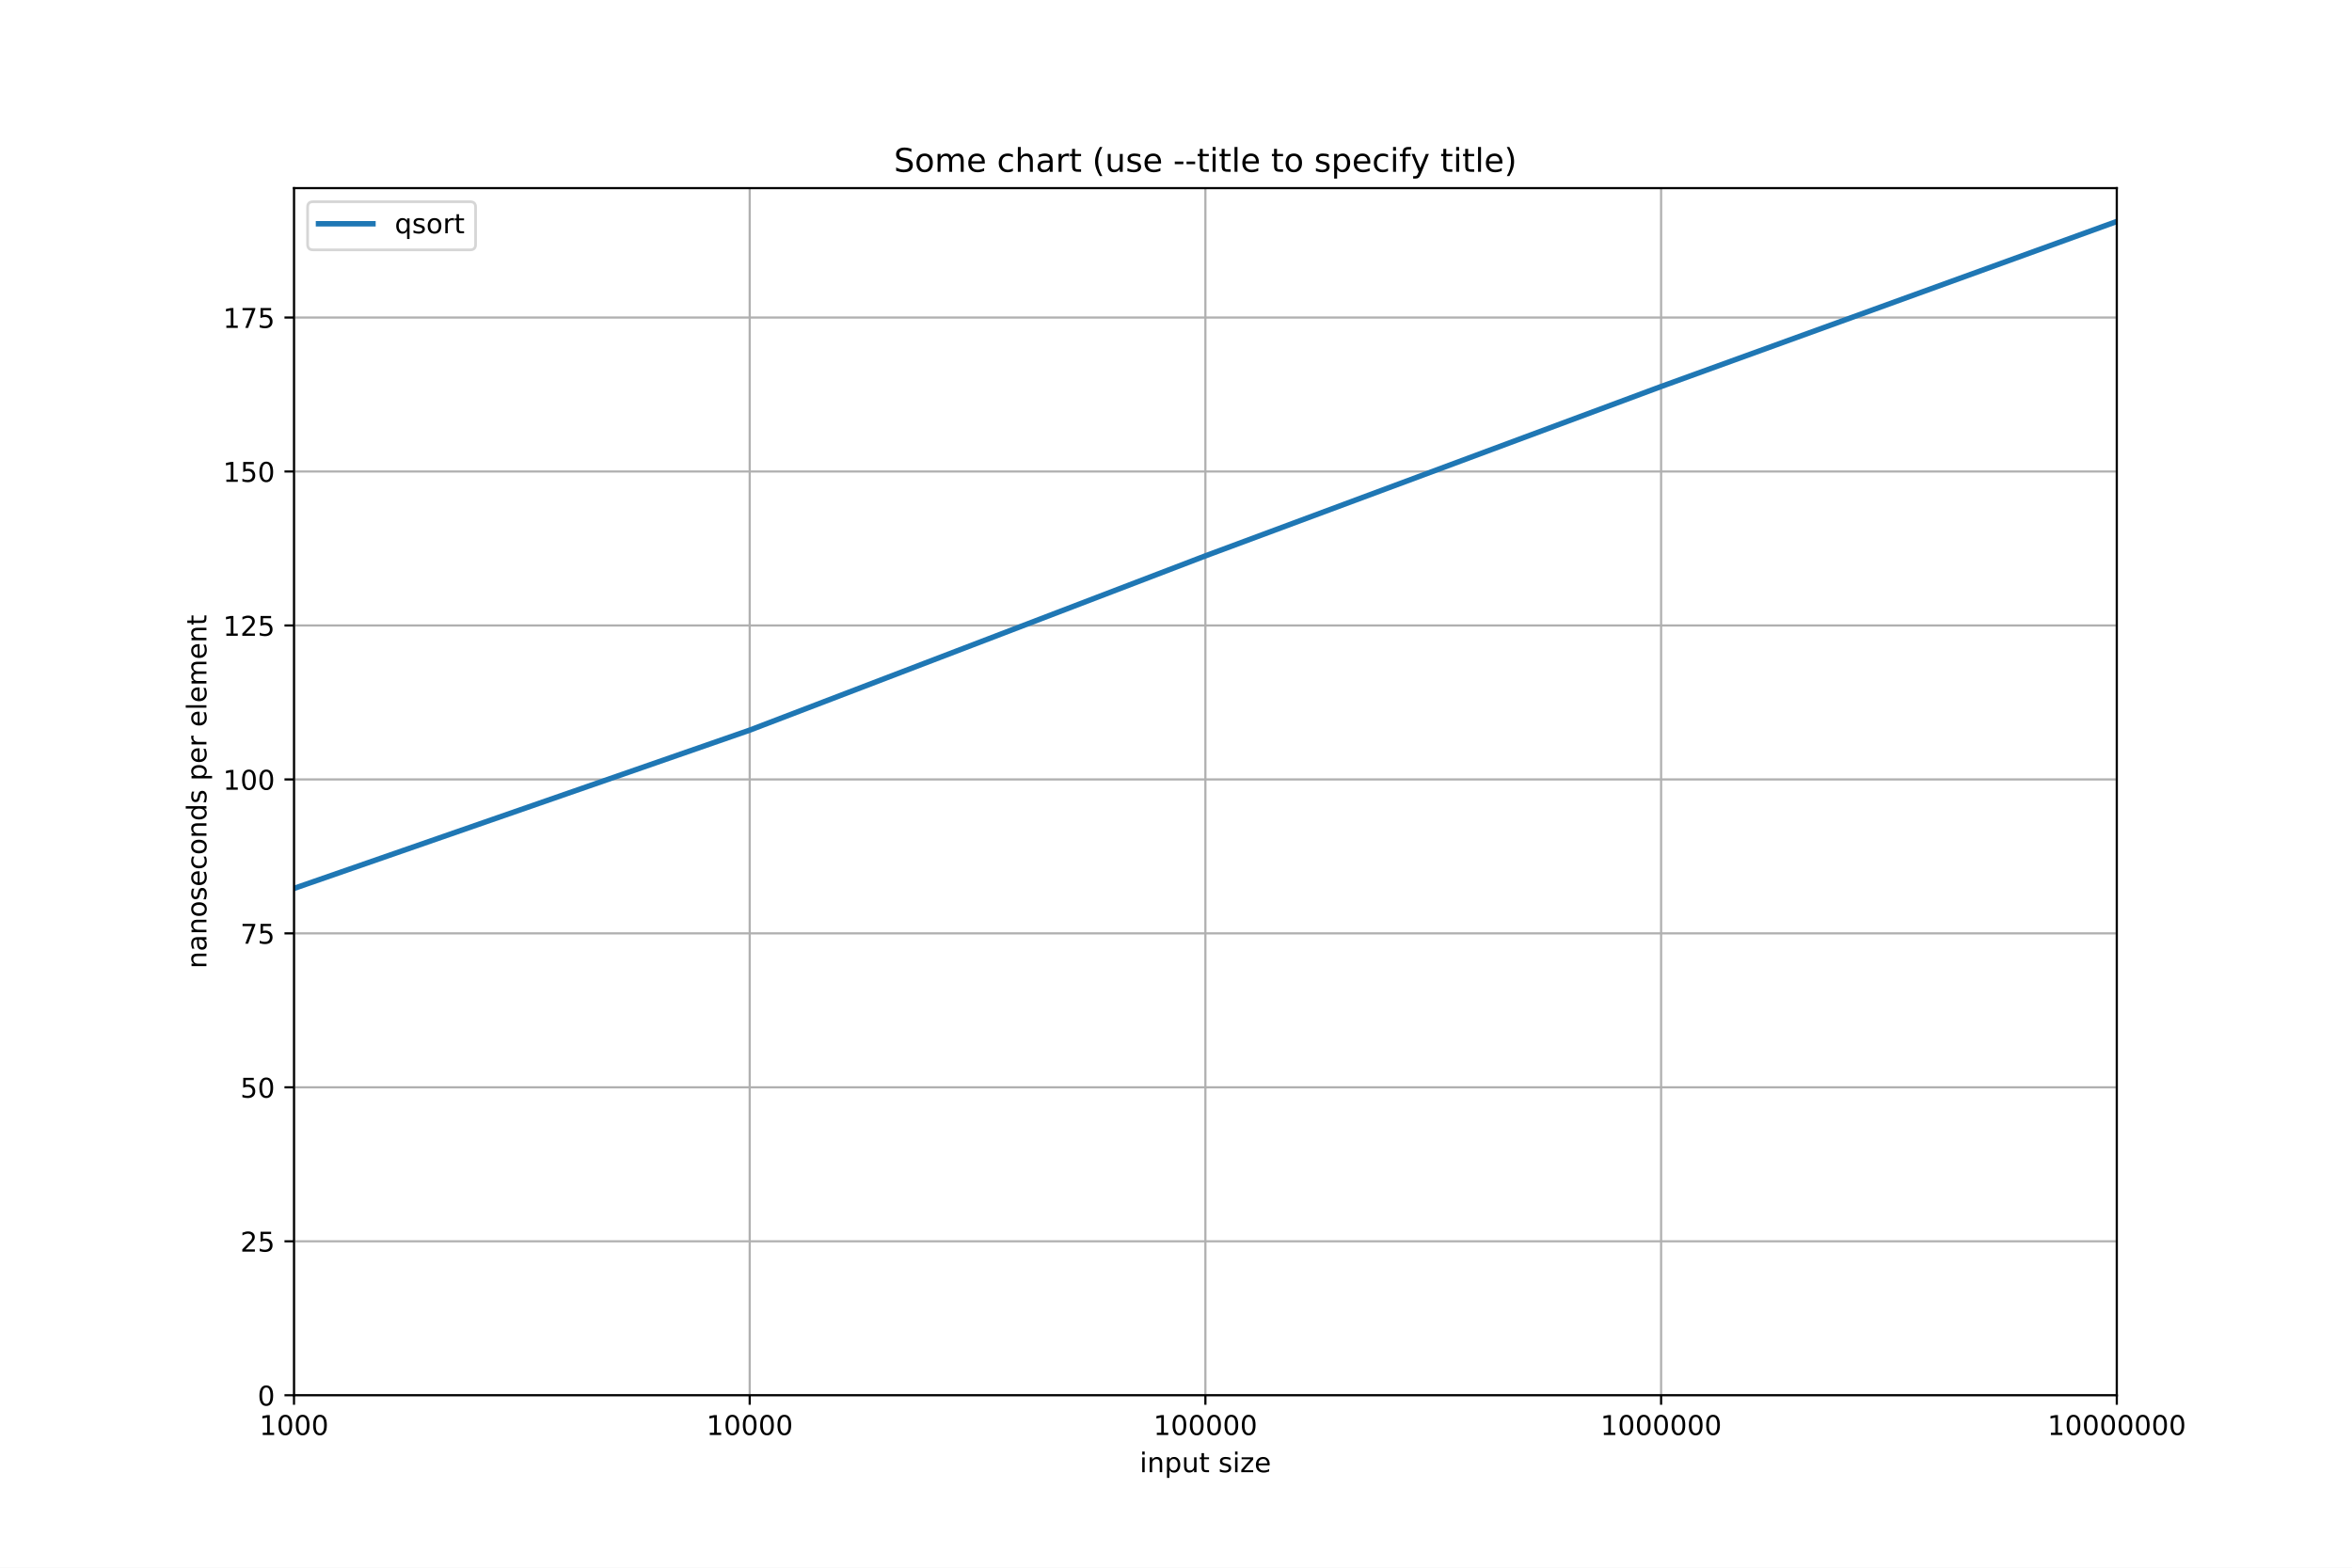
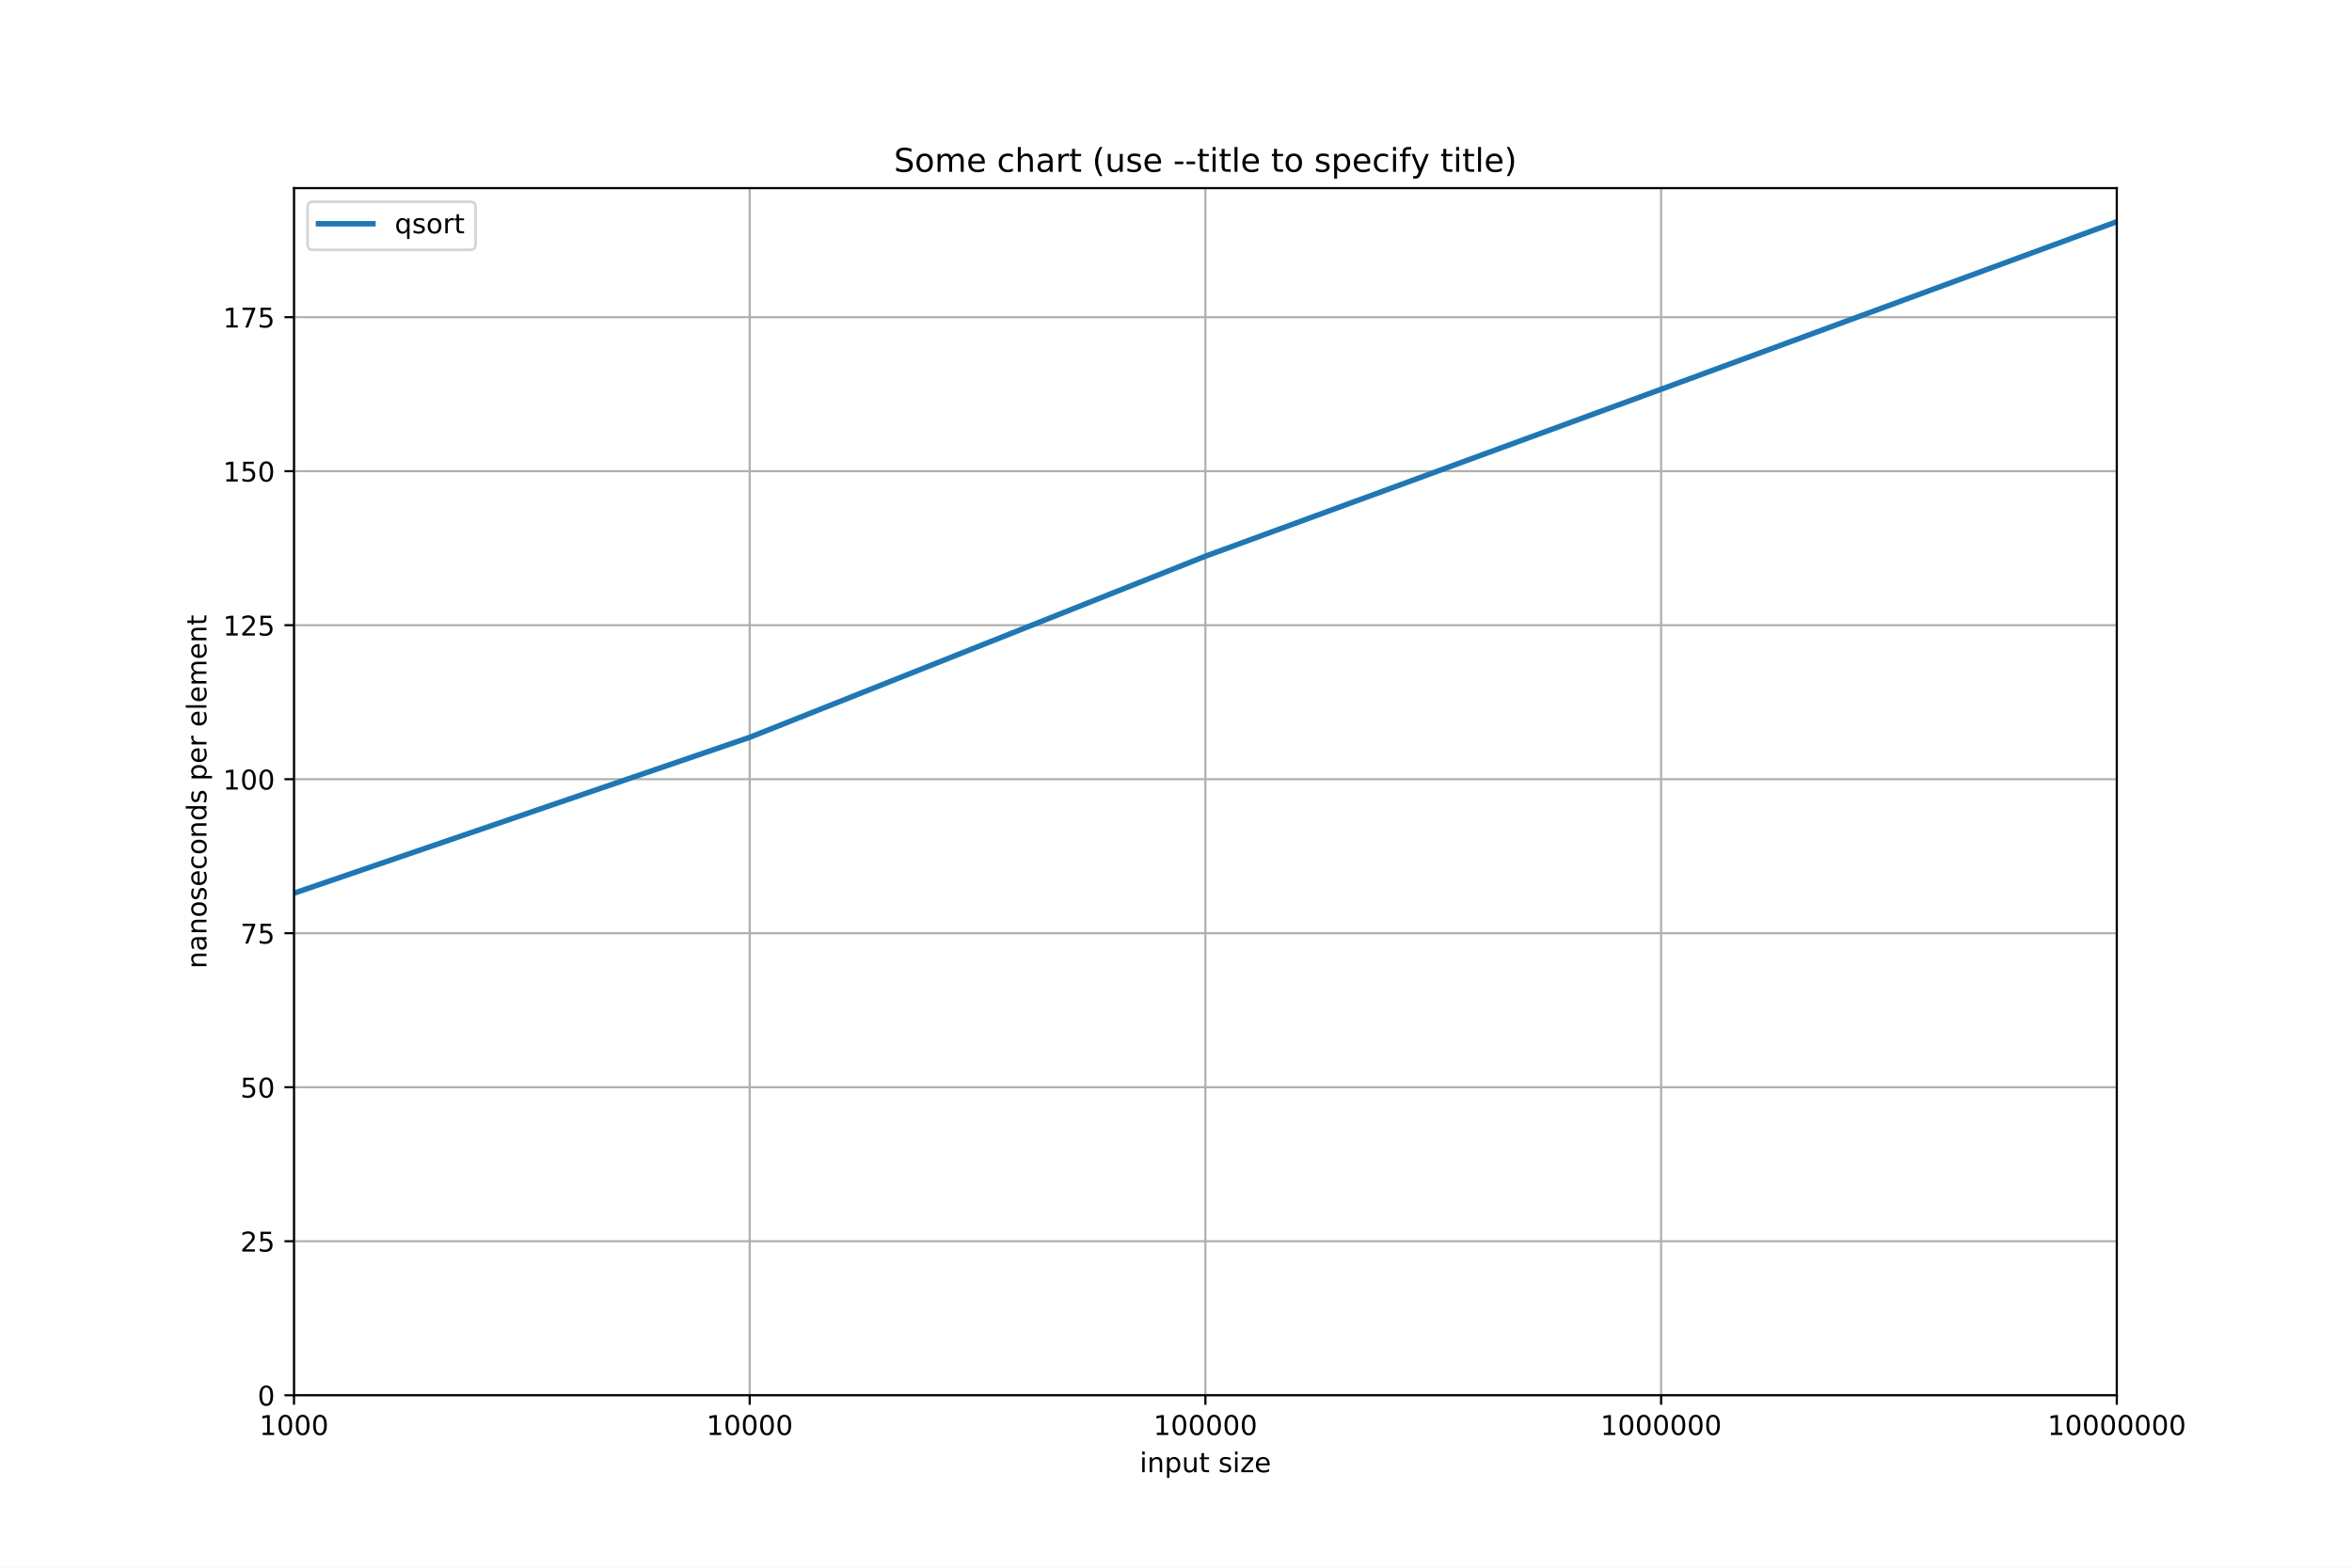
<svg xmlns="http://www.w3.org/2000/svg" xmlns:xlink="http://www.w3.org/1999/xlink" height="576pt" version="1.1" viewBox="0 0 864 576" width="864pt">
  <defs>
    <style type="text/css">
*{stroke-linecap:butt;stroke-linejoin:round;}
  </style>
  </defs>
  <g id="figure_1">
    <g id="patch_1">
      <path d="M 0 576  L 864 576  L 864 0  L 0 0  z " style="fill:#ffffff;" />
    </g>
    <g id="axes_1">
      <g id="patch_2">
        <path d="M 108 512.64  L 777.6 512.64  L 777.6 69.12  L 108 69.12  z " style="fill:#ffffff;" />
      </g>
      <g id="matplotlib.axis_1">
        <g id="xtick_1">
          <g id="line2d_1">
-             <path clip-path="url(#p6356a1beb2)" d="M 108 512.64  L 108 69.12  " style="fill:none;stroke:#b0b0b0;stroke-linecap:square;stroke-width:0.8;" />
+             <path clip-path="url(#p751a56a019)" d="M 108 512.64  L 108 69.12  " style="fill:none;stroke:#b0b0b0;stroke-linecap:square;stroke-width:0.8;" />
          </g>
          <g id="line2d_2">
            <defs>
-               <path d="M 0 0  L 0 3.5  " id="mafc5d932fc" style="stroke:#000000;stroke-width:0.8;" />
+               <path d="M 0 0  L 0 3.5  " id="mdeba603999" style="stroke:#000000;stroke-width:0.8;" />
            </defs>
            <g>
-               <use style="stroke:#000000;stroke-width:0.8;" x="108" xlink:href="#mafc5d932fc" y="512.64" />
+               <use style="stroke:#000000;stroke-width:0.8;" x="108" xlink:href="#mdeba603999" y="512.64" />
            </g>
          </g>
          <g id="text_1">
            <defs>
              <path d="M 12.406 8.297  L 28.516 8.297  L 28.516 63.922  L 10.984 60.406  L 10.984 69.391  L 28.422 72.906  L 38.281 72.906  L 38.281 8.297  L 54.391 8.297  L 54.391 0  L 12.406 0  z " id="DejaVuSans-49" />
              <path d="M 31.781 66.406  Q 24.172 66.406 20.328 58.906  Q 16.5 51.422 16.5 36.375  Q 16.5 21.391 20.328 13.891  Q 24.172 6.391 31.781 6.391  Q 39.453 6.391 43.281 13.891  Q 47.125 21.391 47.125 36.375  Q 47.125 51.422 43.281 58.906  Q 39.453 66.406 31.781 66.406  z M 31.781 74.219  Q 44.047 74.219 50.516 64.516  Q 56.984 54.828 56.984 36.375  Q 56.984 17.969 50.516 8.266  Q 44.047 -1.422 31.781 -1.422  Q 19.531 -1.422 13.062 8.266  Q 6.594 17.969 6.594 36.375  Q 6.594 54.828 13.062 64.516  Q 19.531 74.219 31.781 74.219  z " id="DejaVuSans-48" />
            </defs>
            <g transform="translate(95.275 527.2384)scale(0.1 -0.1)">
              <use xlink:href="#DejaVuSans-49" />
              <use x="63.623" xlink:href="#DejaVuSans-48" />
              <use x="127.246" xlink:href="#DejaVuSans-48" />
              <use x="190.869" xlink:href="#DejaVuSans-48" />
            </g>
          </g>
        </g>
        <g id="xtick_2">
          <g id="line2d_3">
-             <path clip-path="url(#p6356a1beb2)" d="M 275.4 512.64  L 275.4 69.12  " style="fill:none;stroke:#b0b0b0;stroke-linecap:square;stroke-width:0.8;" />
+             <path clip-path="url(#p751a56a019)" d="M 275.4 512.64  L 275.4 69.12  " style="fill:none;stroke:#b0b0b0;stroke-linecap:square;stroke-width:0.8;" />
          </g>
          <g id="line2d_4">
            <g>
-               <use style="stroke:#000000;stroke-width:0.8;" x="275.4" xlink:href="#mafc5d932fc" y="512.64" />
+               <use style="stroke:#000000;stroke-width:0.8;" x="275.4" xlink:href="#mdeba603999" y="512.64" />
            </g>
          </g>
          <g id="text_2">
            <g transform="translate(259.4937 527.2384)scale(0.1 -0.1)">
              <use xlink:href="#DejaVuSans-49" />
              <use x="63.623" xlink:href="#DejaVuSans-48" />
              <use x="127.246" xlink:href="#DejaVuSans-48" />
              <use x="190.869" xlink:href="#DejaVuSans-48" />
              <use x="254.492" xlink:href="#DejaVuSans-48" />
            </g>
          </g>
        </g>
        <g id="xtick_3">
          <g id="line2d_5">
-             <path clip-path="url(#p6356a1beb2)" d="M 442.8 512.64  L 442.8 69.12  " style="fill:none;stroke:#b0b0b0;stroke-linecap:square;stroke-width:0.8;" />
+             <path clip-path="url(#p751a56a019)" d="M 442.8 512.64  L 442.8 69.12  " style="fill:none;stroke:#b0b0b0;stroke-linecap:square;stroke-width:0.8;" />
          </g>
          <g id="line2d_6">
            <g>
-               <use style="stroke:#000000;stroke-width:0.8;" x="442.8" xlink:href="#mafc5d932fc" y="512.64" />
+               <use style="stroke:#000000;stroke-width:0.8;" x="442.8" xlink:href="#mdeba603999" y="512.64" />
            </g>
          </g>
          <g id="text_3">
            <g transform="translate(423.7125 527.2384)scale(0.1 -0.1)">
              <use xlink:href="#DejaVuSans-49" />
              <use x="63.623" xlink:href="#DejaVuSans-48" />
              <use x="127.246" xlink:href="#DejaVuSans-48" />
              <use x="190.869" xlink:href="#DejaVuSans-48" />
              <use x="254.492" xlink:href="#DejaVuSans-48" />
              <use x="318.115" xlink:href="#DejaVuSans-48" />
            </g>
          </g>
        </g>
        <g id="xtick_4">
          <g id="line2d_7">
-             <path clip-path="url(#p6356a1beb2)" d="M 610.2 512.64  L 610.2 69.12  " style="fill:none;stroke:#b0b0b0;stroke-linecap:square;stroke-width:0.8;" />
+             <path clip-path="url(#p751a56a019)" d="M 610.2 512.64  L 610.2 69.12  " style="fill:none;stroke:#b0b0b0;stroke-linecap:square;stroke-width:0.8;" />
          </g>
          <g id="line2d_8">
            <g>
-               <use style="stroke:#000000;stroke-width:0.8;" x="610.2" xlink:href="#mafc5d932fc" y="512.64" />
+               <use style="stroke:#000000;stroke-width:0.8;" x="610.2" xlink:href="#mdeba603999" y="512.64" />
            </g>
          </g>
          <g id="text_4">
            <g transform="translate(587.9312 527.2384)scale(0.1 -0.1)">
              <use xlink:href="#DejaVuSans-49" />
              <use x="63.623" xlink:href="#DejaVuSans-48" />
              <use x="127.246" xlink:href="#DejaVuSans-48" />
              <use x="190.869" xlink:href="#DejaVuSans-48" />
              <use x="254.492" xlink:href="#DejaVuSans-48" />
              <use x="318.115" xlink:href="#DejaVuSans-48" />
              <use x="381.738" xlink:href="#DejaVuSans-48" />
            </g>
          </g>
        </g>
        <g id="xtick_5">
          <g id="line2d_9">
-             <path clip-path="url(#p6356a1beb2)" d="M 777.6 512.64  L 777.6 69.12  " style="fill:none;stroke:#b0b0b0;stroke-linecap:square;stroke-width:0.8;" />
+             <path clip-path="url(#p751a56a019)" d="M 777.6 512.64  L 777.6 69.12  " style="fill:none;stroke:#b0b0b0;stroke-linecap:square;stroke-width:0.8;" />
          </g>
          <g id="line2d_10">
            <g>
-               <use style="stroke:#000000;stroke-width:0.8;" x="777.6" xlink:href="#mafc5d932fc" y="512.64" />
+               <use style="stroke:#000000;stroke-width:0.8;" x="777.6" xlink:href="#mdeba603999" y="512.64" />
            </g>
          </g>
          <g id="text_5">
            <g transform="translate(752.15 527.2384)scale(0.1 -0.1)">
              <use xlink:href="#DejaVuSans-49" />
              <use x="63.623" xlink:href="#DejaVuSans-48" />
              <use x="127.246" xlink:href="#DejaVuSans-48" />
              <use x="190.869" xlink:href="#DejaVuSans-48" />
              <use x="254.492" xlink:href="#DejaVuSans-48" />
              <use x="318.115" xlink:href="#DejaVuSans-48" />
              <use x="381.738" xlink:href="#DejaVuSans-48" />
              <use x="445.361" xlink:href="#DejaVuSans-48" />
            </g>
          </g>
        </g>
        <g id="text_6">
          <defs>
            <path d="M 9.422 54.688  L 18.406 54.688  L 18.406 0  L 9.422 0  z M 9.422 75.984  L 18.406 75.984  L 18.406 64.594  L 9.422 64.594  z " id="DejaVuSans-105" />
            <path d="M 54.891 33.016  L 54.891 0  L 45.906 0  L 45.906 32.719  Q 45.906 40.484 42.875 44.328  Q 39.844 48.188 33.797 48.188  Q 26.516 48.188 22.312 43.547  Q 18.109 38.922 18.109 30.906  L 18.109 0  L 9.078 0  L 9.078 54.688  L 18.109 54.688  L 18.109 46.188  Q 21.344 51.125 25.703 53.562  Q 30.078 56 35.797 56  Q 45.219 56 50.047 50.172  Q 54.891 44.344 54.891 33.016  z " id="DejaVuSans-110" />
            <path d="M 18.109 8.203  L 18.109 -20.797  L 9.078 -20.797  L 9.078 54.688  L 18.109 54.688  L 18.109 46.391  Q 20.953 51.266 25.266 53.625  Q 29.594 56 35.594 56  Q 45.562 56 51.781 48.094  Q 58.016 40.188 58.016 27.297  Q 58.016 14.406 51.781 6.484  Q 45.562 -1.422 35.594 -1.422  Q 29.594 -1.422 25.266 0.953  Q 20.953 3.328 18.109 8.203  z M 48.688 27.297  Q 48.688 37.203 44.609 42.844  Q 40.531 48.484 33.406 48.484  Q 26.266 48.484 22.188 42.844  Q 18.109 37.203 18.109 27.297  Q 18.109 17.391 22.188 11.75  Q 26.266 6.109 33.406 6.109  Q 40.531 6.109 44.609 11.75  Q 48.688 17.391 48.688 27.297  z " id="DejaVuSans-112" />
            <path d="M 8.5 21.578  L 8.5 54.688  L 17.484 54.688  L 17.484 21.922  Q 17.484 14.156 20.5 10.266  Q 23.531 6.391 29.594 6.391  Q 36.859 6.391 41.078 11.031  Q 45.312 15.672 45.312 23.688  L 45.312 54.688  L 54.297 54.688  L 54.297 0  L 45.312 0  L 45.312 8.406  Q 42.047 3.422 37.719 1  Q 33.406 -1.422 27.688 -1.422  Q 18.266 -1.422 13.375 4.438  Q 8.5 10.297 8.5 21.578  z M 31.109 56  z " id="DejaVuSans-117" />
            <path d="M 18.312 70.219  L 18.312 54.688  L 36.812 54.688  L 36.812 47.703  L 18.312 47.703  L 18.312 18.016  Q 18.312 11.328 20.141 9.422  Q 21.969 7.516 27.594 7.516  L 36.812 7.516  L 36.812 0  L 27.594 0  Q 17.188 0 13.234 3.875  Q 9.281 7.766 9.281 18.016  L 9.281 47.703  L 2.688 47.703  L 2.688 54.688  L 9.281 54.688  L 9.281 70.219  z " id="DejaVuSans-116" />
            <path id="DejaVuSans-32" />
            <path d="M 44.281 53.078  L 44.281 44.578  Q 40.484 46.531 36.375 47.5  Q 32.281 48.484 27.875 48.484  Q 21.188 48.484 17.844 46.438  Q 14.5 44.391 14.5 40.281  Q 14.5 37.156 16.891 35.375  Q 19.281 33.594 26.516 31.984  L 29.594 31.297  Q 39.156 29.25 43.188 25.516  Q 47.219 21.781 47.219 15.094  Q 47.219 7.469 41.188 3.016  Q 35.156 -1.422 24.609 -1.422  Q 20.219 -1.422 15.453 -0.562  Q 10.688 0.297 5.422 2  L 5.422 11.281  Q 10.406 8.688 15.234 7.391  Q 20.062 6.109 24.812 6.109  Q 31.156 6.109 34.562 8.281  Q 37.984 10.453 37.984 14.406  Q 37.984 18.062 35.516 20.016  Q 33.062 21.969 24.703 23.781  L 21.578 24.516  Q 13.234 26.266 9.516 29.906  Q 5.812 33.547 5.812 39.891  Q 5.812 47.609 11.281 51.797  Q 16.75 56 26.812 56  Q 31.781 56 36.172 55.266  Q 40.578 54.547 44.281 53.078  z " id="DejaVuSans-115" />
            <path d="M 5.516 54.688  L 48.188 54.688  L 48.188 46.484  L 14.406 7.172  L 48.188 7.172  L 48.188 0  L 4.297 0  L 4.297 8.203  L 38.094 47.516  L 5.516 47.516  z " id="DejaVuSans-122" />
            <path d="M 56.203 29.594  L 56.203 25.203  L 14.891 25.203  Q 15.484 15.922 20.484 11.062  Q 25.484 6.203 34.422 6.203  Q 39.594 6.203 44.453 7.469  Q 49.312 8.734 54.109 11.281  L 54.109 2.781  Q 49.266 0.734 44.188 -0.344  Q 39.109 -1.422 33.891 -1.422  Q 20.797 -1.422 13.156 6.188  Q 5.516 13.812 5.516 26.812  Q 5.516 40.234 12.766 48.109  Q 20.016 56 32.328 56  Q 43.359 56 49.781 48.891  Q 56.203 41.797 56.203 29.594  z M 47.219 32.234  Q 47.125 39.594 43.094 43.984  Q 39.062 48.391 32.422 48.391  Q 24.906 48.391 20.391 44.141  Q 15.875 39.891 15.188 32.172  z " id="DejaVuSans-101" />
          </defs>
          <g transform="translate(418.6555 540.9166)scale(0.1 -0.1)">
            <use xlink:href="#DejaVuSans-105" />
            <use x="27.783" xlink:href="#DejaVuSans-110" />
            <use x="91.162" xlink:href="#DejaVuSans-112" />
            <use x="154.639" xlink:href="#DejaVuSans-117" />
            <use x="218.018" xlink:href="#DejaVuSans-116" />
            <use x="257.227" xlink:href="#DejaVuSans-32" />
            <use x="289.014" xlink:href="#DejaVuSans-115" />
            <use x="341.113" xlink:href="#DejaVuSans-105" />
            <use x="368.896" xlink:href="#DejaVuSans-122" />
            <use x="421.387" xlink:href="#DejaVuSans-101" />
          </g>
        </g>
      </g>
      <g id="matplotlib.axis_2">
        <g id="ytick_1">
          <g id="line2d_11">
-             <path clip-path="url(#p6356a1beb2)" d="M 108 512.64  L 777.6 512.64  " style="fill:none;stroke:#b0b0b0;stroke-linecap:square;stroke-width:0.8;" />
+             <path clip-path="url(#p751a56a019)" d="M 108 512.64  L 777.6 512.64  " style="fill:none;stroke:#b0b0b0;stroke-linecap:square;stroke-width:0.8;" />
          </g>
          <g id="line2d_12">
            <defs>
-               <path d="M 0 0  L -3.5 0  " id="mba0b56c862" style="stroke:#000000;stroke-width:0.8;" />
+               <path d="M 0 0  L -3.5 0  " id="m1b6a3f8042" style="stroke:#000000;stroke-width:0.8;" />
            </defs>
            <g>
-               <use style="stroke:#000000;stroke-width:0.8;" x="108" xlink:href="#mba0b56c862" y="512.64" />
+               <use style="stroke:#000000;stroke-width:0.8;" x="108" xlink:href="#m1b6a3f8042" y="512.64" />
            </g>
          </g>
          <g id="text_7">
            <g transform="translate(94.6375 516.4392)scale(0.1 -0.1)">
              <use xlink:href="#DejaVuSans-48" />
            </g>
          </g>
        </g>
        <g id="ytick_2">
          <g id="line2d_13">
-             <path clip-path="url(#p6356a1beb2)" d="M 108 456.073  L 777.6 456.073  " style="fill:none;stroke:#b0b0b0;stroke-linecap:square;stroke-width:0.8;" />
+             <path clip-path="url(#p751a56a019)" d="M 108 456.054  L 777.6 456.054  " style="fill:none;stroke:#b0b0b0;stroke-linecap:square;stroke-width:0.8;" />
          </g>
          <g id="line2d_14">
            <g>
-               <use style="stroke:#000000;stroke-width:0.8;" x="108" xlink:href="#mba0b56c862" y="456.073" />
+               <use style="stroke:#000000;stroke-width:0.8;" x="108" xlink:href="#m1b6a3f8042" y="456.054" />
            </g>
          </g>
          <g id="text_8">
            <defs>
              <path d="M 19.188 8.297  L 53.609 8.297  L 53.609 0  L 7.328 0  L 7.328 8.297  Q 12.938 14.109 22.625 23.891  Q 32.328 33.688 34.812 36.531  Q 39.547 41.844 41.422 45.531  Q 43.312 49.219 43.312 52.781  Q 43.312 58.594 39.234 62.25  Q 35.156 65.922 28.609 65.922  Q 23.969 65.922 18.812 64.312  Q 13.672 62.703 7.812 59.422  L 7.812 69.391  Q 13.766 71.781 18.938 73  Q 24.125 74.219 28.422 74.219  Q 39.75 74.219 46.484 68.547  Q 53.219 62.891 53.219 53.422  Q 53.219 48.922 51.531 44.891  Q 49.859 40.875 45.406 35.406  Q 44.188 33.984 37.641 27.219  Q 31.109 20.453 19.188 8.297  z " id="DejaVuSans-50" />
              <path d="M 10.797 72.906  L 49.516 72.906  L 49.516 64.594  L 19.828 64.594  L 19.828 46.734  Q 21.969 47.469 24.109 47.828  Q 26.266 48.188 28.422 48.188  Q 40.625 48.188 47.75 41.5  Q 54.891 34.812 54.891 23.391  Q 54.891 11.625 47.562 5.094  Q 40.234 -1.422 26.906 -1.422  Q 22.312 -1.422 17.547 -0.641  Q 12.797 0.141 7.719 1.703  L 7.719 11.625  Q 12.109 9.234 16.797 8.062  Q 21.484 6.891 26.703 6.891  Q 35.156 6.891 40.078 11.328  Q 45.016 15.766 45.016 23.391  Q 45.016 31 40.078 35.438  Q 35.156 39.891 26.703 39.891  Q 22.75 39.891 18.812 39.016  Q 14.891 38.141 10.797 36.281  z " id="DejaVuSans-53" />
            </defs>
-             <g transform="translate(88.275 459.8721)scale(0.1 -0.1)">
+             <g transform="translate(88.275 459.8534)scale(0.1 -0.1)">
              <use xlink:href="#DejaVuSans-50" />
              <use x="63.623" xlink:href="#DejaVuSans-53" />
            </g>
          </g>
        </g>
        <g id="ytick_3">
          <g id="line2d_15">
-             <path clip-path="url(#p6356a1beb2)" d="M 108 399.506  L 777.6 399.506  " style="fill:none;stroke:#b0b0b0;stroke-linecap:square;stroke-width:0.8;" />
+             <path clip-path="url(#p751a56a019)" d="M 108 399.468  L 777.6 399.468  " style="fill:none;stroke:#b0b0b0;stroke-linecap:square;stroke-width:0.8;" />
          </g>
          <g id="line2d_16">
            <g>
-               <use style="stroke:#000000;stroke-width:0.8;" x="108" xlink:href="#mba0b56c862" y="399.506" />
+               <use style="stroke:#000000;stroke-width:0.8;" x="108" xlink:href="#m1b6a3f8042" y="399.468" />
            </g>
          </g>
          <g id="text_9">
-             <g transform="translate(88.275 403.305)scale(0.1 -0.1)">
+             <g transform="translate(88.275 403.2675)scale(0.1 -0.1)">
              <use xlink:href="#DejaVuSans-53" />
              <use x="63.623" xlink:href="#DejaVuSans-48" />
            </g>
          </g>
        </g>
        <g id="ytick_4">
          <g id="line2d_17">
-             <path clip-path="url(#p6356a1beb2)" d="M 108 342.939  L 777.6 342.939  " style="fill:none;stroke:#b0b0b0;stroke-linecap:square;stroke-width:0.8;" />
+             <path clip-path="url(#p751a56a019)" d="M 108 342.882  L 777.6 342.882  " style="fill:none;stroke:#b0b0b0;stroke-linecap:square;stroke-width:0.8;" />
          </g>
          <g id="line2d_18">
            <g>
-               <use style="stroke:#000000;stroke-width:0.8;" x="108" xlink:href="#mba0b56c862" y="342.939" />
+               <use style="stroke:#000000;stroke-width:0.8;" x="108" xlink:href="#m1b6a3f8042" y="342.882" />
            </g>
          </g>
          <g id="text_10">
            <defs>
              <path d="M 8.203 72.906  L 55.078 72.906  L 55.078 68.703  L 28.609 0  L 18.312 0  L 43.219 64.594  L 8.203 64.594  z " id="DejaVuSans-55" />
            </defs>
-             <g transform="translate(88.275 346.7379)scale(0.1 -0.1)">
+             <g transform="translate(88.275 346.6816)scale(0.1 -0.1)">
              <use xlink:href="#DejaVuSans-55" />
              <use x="63.623" xlink:href="#DejaVuSans-53" />
            </g>
          </g>
        </g>
        <g id="ytick_5">
          <g id="line2d_19">
-             <path clip-path="url(#p6356a1beb2)" d="M 108 286.372  L 777.6 286.372  " style="fill:none;stroke:#b0b0b0;stroke-linecap:square;stroke-width:0.8;" />
+             <path clip-path="url(#p751a56a019)" d="M 108 286.297  L 777.6 286.297  " style="fill:none;stroke:#b0b0b0;stroke-linecap:square;stroke-width:0.8;" />
          </g>
          <g id="line2d_20">
            <g>
-               <use style="stroke:#000000;stroke-width:0.8;" x="108" xlink:href="#mba0b56c862" y="286.372" />
+               <use style="stroke:#000000;stroke-width:0.8;" x="108" xlink:href="#m1b6a3f8042" y="286.297" />
            </g>
          </g>
          <g id="text_11">
-             <g transform="translate(81.9125 290.1708)scale(0.1 -0.1)">
+             <g transform="translate(81.9125 290.0958)scale(0.1 -0.1)">
              <use xlink:href="#DejaVuSans-49" />
              <use x="63.623" xlink:href="#DejaVuSans-48" />
              <use x="127.246" xlink:href="#DejaVuSans-48" />
            </g>
          </g>
        </g>
        <g id="ytick_6">
          <g id="line2d_21">
-             <path clip-path="url(#p6356a1beb2)" d="M 108 229.805  L 777.6 229.805  " style="fill:none;stroke:#b0b0b0;stroke-linecap:square;stroke-width:0.8;" />
+             <path clip-path="url(#p751a56a019)" d="M 108 229.711  L 777.6 229.711  " style="fill:none;stroke:#b0b0b0;stroke-linecap:square;stroke-width:0.8;" />
          </g>
          <g id="line2d_22">
            <g>
-               <use style="stroke:#000000;stroke-width:0.8;" x="108" xlink:href="#mba0b56c862" y="229.805" />
+               <use style="stroke:#000000;stroke-width:0.8;" x="108" xlink:href="#m1b6a3f8042" y="229.711" />
            </g>
          </g>
          <g id="text_12">
-             <g transform="translate(81.9125 233.6037)scale(0.1 -0.1)">
+             <g transform="translate(81.9125 233.5099)scale(0.1 -0.1)">
              <use xlink:href="#DejaVuSans-49" />
              <use x="63.623" xlink:href="#DejaVuSans-50" />
              <use x="127.246" xlink:href="#DejaVuSans-53" />
            </g>
          </g>
        </g>
        <g id="ytick_7">
          <g id="line2d_23">
-             <path clip-path="url(#p6356a1beb2)" d="M 108 173.237  L 777.6 173.237  " style="fill:none;stroke:#b0b0b0;stroke-linecap:square;stroke-width:0.8;" />
+             <path clip-path="url(#p751a56a019)" d="M 108 173.125  L 777.6 173.125  " style="fill:none;stroke:#b0b0b0;stroke-linecap:square;stroke-width:0.8;" />
          </g>
          <g id="line2d_24">
            <g>
-               <use style="stroke:#000000;stroke-width:0.8;" x="108" xlink:href="#mba0b56c862" y="173.237" />
+               <use style="stroke:#000000;stroke-width:0.8;" x="108" xlink:href="#m1b6a3f8042" y="173.125" />
            </g>
          </g>
          <g id="text_13">
-             <g transform="translate(81.9125 177.0366)scale(0.1 -0.1)">
+             <g transform="translate(81.9125 176.924)scale(0.1 -0.1)">
              <use xlink:href="#DejaVuSans-49" />
              <use x="63.623" xlink:href="#DejaVuSans-53" />
              <use x="127.246" xlink:href="#DejaVuSans-48" />
            </g>
          </g>
        </g>
        <g id="ytick_8">
          <g id="line2d_25">
-             <path clip-path="url(#p6356a1beb2)" d="M 108 116.67  L 777.6 116.67  " style="fill:none;stroke:#b0b0b0;stroke-linecap:square;stroke-width:0.8;" />
+             <path clip-path="url(#p751a56a019)" d="M 108 116.539  L 777.6 116.539  " style="fill:none;stroke:#b0b0b0;stroke-linecap:square;stroke-width:0.8;" />
          </g>
          <g id="line2d_26">
            <g>
-               <use style="stroke:#000000;stroke-width:0.8;" x="108" xlink:href="#mba0b56c862" y="116.67" />
+               <use style="stroke:#000000;stroke-width:0.8;" x="108" xlink:href="#m1b6a3f8042" y="116.539" />
            </g>
          </g>
          <g id="text_14">
-             <g transform="translate(81.9125 120.4695)scale(0.1 -0.1)">
+             <g transform="translate(81.9125 120.3382)scale(0.1 -0.1)">
              <use xlink:href="#DejaVuSans-49" />
              <use x="63.623" xlink:href="#DejaVuSans-55" />
              <use x="127.246" xlink:href="#DejaVuSans-53" />
            </g>
          </g>
        </g>
        <g id="text_15">
          <defs>
            <path d="M 34.281 27.484  Q 23.391 27.484 19.188 25  Q 14.984 22.516 14.984 16.5  Q 14.984 11.719 18.141 8.906  Q 21.297 6.109 26.703 6.109  Q 34.188 6.109 38.703 11.406  Q 43.219 16.703 43.219 25.484  L 43.219 27.484  z M 52.203 31.203  L 52.203 0  L 43.219 0  L 43.219 8.297  Q 40.141 3.328 35.547 0.953  Q 30.953 -1.422 24.312 -1.422  Q 15.922 -1.422 10.953 3.297  Q 6 8.016 6 15.922  Q 6 25.141 12.172 29.828  Q 18.359 34.516 30.609 34.516  L 43.219 34.516  L 43.219 35.406  Q 43.219 41.609 39.141 45  Q 35.062 48.391 27.688 48.391  Q 23 48.391 18.547 47.266  Q 14.109 46.141 10.016 43.891  L 10.016 52.203  Q 14.938 54.109 19.578 55.047  Q 24.219 56 28.609 56  Q 40.484 56 46.344 49.844  Q 52.203 43.703 52.203 31.203  z " id="DejaVuSans-97" />
            <path d="M 30.609 48.391  Q 23.391 48.391 19.188 42.75  Q 14.984 37.109 14.984 27.297  Q 14.984 17.484 19.156 11.844  Q 23.344 6.203 30.609 6.203  Q 37.797 6.203 41.984 11.859  Q 46.188 17.531 46.188 27.297  Q 46.188 37.016 41.984 42.703  Q 37.797 48.391 30.609 48.391  z M 30.609 56  Q 42.328 56 49.016 48.375  Q 55.719 40.766 55.719 27.297  Q 55.719 13.875 49.016 6.219  Q 42.328 -1.422 30.609 -1.422  Q 18.844 -1.422 12.172 6.219  Q 5.516 13.875 5.516 27.297  Q 5.516 40.766 12.172 48.375  Q 18.844 56 30.609 56  z " id="DejaVuSans-111" />
            <path d="M 48.781 52.594  L 48.781 44.188  Q 44.969 46.297 41.141 47.344  Q 37.312 48.391 33.406 48.391  Q 24.656 48.391 19.812 42.844  Q 14.984 37.312 14.984 27.297  Q 14.984 17.281 19.812 11.734  Q 24.656 6.203 33.406 6.203  Q 37.312 6.203 41.141 7.25  Q 44.969 8.297 48.781 10.406  L 48.781 2.094  Q 45.016 0.344 40.984 -0.531  Q 36.969 -1.422 32.422 -1.422  Q 20.062 -1.422 12.781 6.344  Q 5.516 14.109 5.516 27.297  Q 5.516 40.672 12.859 48.328  Q 20.219 56 33.016 56  Q 37.156 56 41.109 55.141  Q 45.062 54.297 48.781 52.594  z " id="DejaVuSans-99" />
            <path d="M 45.406 46.391  L 45.406 75.984  L 54.391 75.984  L 54.391 0  L 45.406 0  L 45.406 8.203  Q 42.578 3.328 38.25 0.953  Q 33.938 -1.422 27.875 -1.422  Q 17.969 -1.422 11.734 6.484  Q 5.516 14.406 5.516 27.297  Q 5.516 40.188 11.734 48.094  Q 17.969 56 27.875 56  Q 33.938 56 38.25 53.625  Q 42.578 51.266 45.406 46.391  z M 14.797 27.297  Q 14.797 17.391 18.875 11.75  Q 22.953 6.109 30.078 6.109  Q 37.203 6.109 41.297 11.75  Q 45.406 17.391 45.406 27.297  Q 45.406 37.203 41.297 42.844  Q 37.203 48.484 30.078 48.484  Q 22.953 48.484 18.875 42.844  Q 14.797 37.203 14.797 27.297  z " id="DejaVuSans-100" />
            <path d="M 41.109 46.297  Q 39.594 47.172 37.812 47.578  Q 36.031 48 33.891 48  Q 26.266 48 22.188 43.047  Q 18.109 38.094 18.109 28.812  L 18.109 0  L 9.078 0  L 9.078 54.688  L 18.109 54.688  L 18.109 46.188  Q 20.953 51.172 25.484 53.578  Q 30.031 56 36.531 56  Q 37.453 56 38.578 55.875  Q 39.703 55.766 41.062 55.516  z " id="DejaVuSans-114" />
            <path d="M 9.422 75.984  L 18.406 75.984  L 18.406 0  L 9.422 0  z " id="DejaVuSans-108" />
            <path d="M 52 44.188  Q 55.375 50.25 60.062 53.125  Q 64.75 56 71.094 56  Q 79.641 56 84.281 50.016  Q 88.922 44.047 88.922 33.016  L 88.922 0  L 79.891 0  L 79.891 32.719  Q 79.891 40.578 77.094 44.375  Q 74.312 48.188 68.609 48.188  Q 61.625 48.188 57.562 43.547  Q 53.516 38.922 53.516 30.906  L 53.516 0  L 44.484 0  L 44.484 32.719  Q 44.484 40.625 41.703 44.406  Q 38.922 48.188 33.109 48.188  Q 26.219 48.188 22.156 43.531  Q 18.109 38.875 18.109 30.906  L 18.109 0  L 9.078 0  L 9.078 54.688  L 18.109 54.688  L 18.109 46.188  Q 21.188 51.219 25.484 53.609  Q 29.781 56 35.688 56  Q 41.656 56 45.828 52.969  Q 50 49.953 52 44.188  z " id="DejaVuSans-109" />
          </defs>
          <g transform="translate(75.83281 355.8808)rotate(-90)scale(0.1 -0.1)">
            <use xlink:href="#DejaVuSans-110" />
            <use x="63.379" xlink:href="#DejaVuSans-97" />
            <use x="124.658" xlink:href="#DejaVuSans-110" />
            <use x="188.037" xlink:href="#DejaVuSans-111" />
            <use x="249.219" xlink:href="#DejaVuSans-115" />
            <use x="301.318" xlink:href="#DejaVuSans-101" />
            <use x="362.842" xlink:href="#DejaVuSans-99" />
            <use x="417.822" xlink:href="#DejaVuSans-111" />
            <use x="479.004" xlink:href="#DejaVuSans-110" />
            <use x="542.383" xlink:href="#DejaVuSans-100" />
            <use x="605.859" xlink:href="#DejaVuSans-115" />
            <use x="657.959" xlink:href="#DejaVuSans-32" />
            <use x="689.746" xlink:href="#DejaVuSans-112" />
            <use x="753.223" xlink:href="#DejaVuSans-101" />
            <use x="814.746" xlink:href="#DejaVuSans-114" />
            <use x="855.859" xlink:href="#DejaVuSans-32" />
            <use x="887.646" xlink:href="#DejaVuSans-101" />
            <use x="949.17" xlink:href="#DejaVuSans-108" />
            <use x="976.953" xlink:href="#DejaVuSans-101" />
            <use x="1038.477" xlink:href="#DejaVuSans-109" />
            <use x="1135.889" xlink:href="#DejaVuSans-101" />
            <use x="1197.412" xlink:href="#DejaVuSans-110" />
            <use x="1260.791" xlink:href="#DejaVuSans-116" />
          </g>
        </g>
      </g>
      <g id="line2d_27">
-         <path clip-path="url(#p6356a1beb2)" d="M 108 326.421  L 275.4 268.27  L 442.8 204.236  L 610.2 142.012  L 777.6 81.372  " style="fill:none;stroke:#1f77b4;stroke-linecap:square;stroke-width:2;" />
+         <path clip-path="url(#p751a56a019)" d="M 108 328.17  L 275.4 270.905  L 442.8 204.36  L 610.2 143.021  L 777.6 81.456  " style="fill:none;stroke:#1f77b4;stroke-linecap:square;stroke-width:2;" />
      </g>
      <g id="patch_3">
        <path d="M 108 512.64  L 108 69.12  " style="fill:none;stroke:#000000;stroke-linecap:square;stroke-linejoin:miter;stroke-width:0.8;" />
      </g>
      <g id="patch_4">
        <path d="M 777.6 512.64  L 777.6 69.12  " style="fill:none;stroke:#000000;stroke-linecap:square;stroke-linejoin:miter;stroke-width:0.8;" />
      </g>
      <g id="patch_5">
        <path d="M 108 512.64  L 777.6 512.64  " style="fill:none;stroke:#000000;stroke-linecap:square;stroke-linejoin:miter;stroke-width:0.8;" />
      </g>
      <g id="patch_6">
        <path d="M 108 69.12  L 777.6 69.12  " style="fill:none;stroke:#000000;stroke-linecap:square;stroke-linejoin:miter;stroke-width:0.8;" />
      </g>
      <g id="text_16">
        <defs>
          <path d="M 53.516 70.516  L 53.516 60.891  Q 47.906 63.578 42.922 64.891  Q 37.938 66.219 33.297 66.219  Q 25.25 66.219 20.875 63.094  Q 16.5 59.969 16.5 54.203  Q 16.5 49.359 19.406 46.891  Q 22.312 44.438 30.422 42.922  L 36.375 41.703  Q 47.406 39.594 52.656 34.297  Q 57.906 29 57.906 20.125  Q 57.906 9.516 50.797 4.047  Q 43.703 -1.422 29.984 -1.422  Q 24.812 -1.422 18.969 -0.25  Q 13.141 0.922 6.891 3.219  L 6.891 13.375  Q 12.891 10.016 18.656 8.297  Q 24.422 6.594 29.984 6.594  Q 38.422 6.594 43.016 9.906  Q 47.609 13.234 47.609 19.391  Q 47.609 24.75 44.312 27.781  Q 41.016 30.812 33.5 32.328  L 27.484 33.5  Q 16.453 35.688 11.516 40.375  Q 6.594 45.062 6.594 53.422  Q 6.594 63.094 13.406 68.656  Q 20.219 74.219 32.172 74.219  Q 37.312 74.219 42.625 73.281  Q 47.953 72.359 53.516 70.516  z " id="DejaVuSans-83" />
          <path d="M 54.891 33.016  L 54.891 0  L 45.906 0  L 45.906 32.719  Q 45.906 40.484 42.875 44.328  Q 39.844 48.188 33.797 48.188  Q 26.516 48.188 22.312 43.547  Q 18.109 38.922 18.109 30.906  L 18.109 0  L 9.078 0  L 9.078 75.984  L 18.109 75.984  L 18.109 46.188  Q 21.344 51.125 25.703 53.562  Q 30.078 56 35.797 56  Q 45.219 56 50.047 50.172  Q 54.891 44.344 54.891 33.016  z " id="DejaVuSans-104" />
          <path d="M 31 75.875  Q 24.469 64.656 21.281 53.656  Q 18.109 42.672 18.109 31.391  Q 18.109 20.125 21.312 9.062  Q 24.516 -2 31 -13.188  L 23.188 -13.188  Q 15.875 -1.703 12.234 9.375  Q 8.594 20.453 8.594 31.391  Q 8.594 42.281 12.203 53.312  Q 15.828 64.359 23.188 75.875  z " id="DejaVuSans-40" />
          <path d="M 4.891 31.391  L 31.203 31.391  L 31.203 23.391  L 4.891 23.391  z " id="DejaVuSans-45" />
          <path d="M 37.109 75.984  L 37.109 68.5  L 28.516 68.5  Q 23.688 68.5 21.797 66.547  Q 19.922 64.594 19.922 59.516  L 19.922 54.688  L 34.719 54.688  L 34.719 47.703  L 19.922 47.703  L 19.922 0  L 10.891 0  L 10.891 47.703  L 2.297 47.703  L 2.297 54.688  L 10.891 54.688  L 10.891 58.5  Q 10.891 67.625 15.141 71.797  Q 19.391 75.984 28.609 75.984  z " id="DejaVuSans-102" />
          <path d="M 32.172 -5.078  Q 28.375 -14.844 24.75 -17.812  Q 21.141 -20.797 15.094 -20.797  L 7.906 -20.797  L 7.906 -13.281  L 13.188 -13.281  Q 16.891 -13.281 18.938 -11.516  Q 21 -9.766 23.484 -3.219  L 25.094 0.875  L 2.984 54.688  L 12.5 54.688  L 29.594 11.922  L 46.688 54.688  L 56.203 54.688  z " id="DejaVuSans-121" />
          <path d="M 8.016 75.875  L 15.828 75.875  Q 23.141 64.359 26.781 53.312  Q 30.422 42.281 30.422 31.391  Q 30.422 20.453 26.781 9.375  Q 23.141 -1.703 15.828 -13.188  L 8.016 -13.188  Q 14.5 -2 17.703 9.062  Q 20.906 20.125 20.906 31.391  Q 20.906 42.672 17.703 53.656  Q 14.5 64.656 8.016 75.875  z " id="DejaVuSans-41" />
        </defs>
        <g transform="translate(328.3753 63.12)scale(0.12 -0.12)">
          <use xlink:href="#DejaVuSans-83" />
          <use x="63.477" xlink:href="#DejaVuSans-111" />
          <use x="124.658" xlink:href="#DejaVuSans-109" />
          <use x="222.07" xlink:href="#DejaVuSans-101" />
          <use x="283.594" xlink:href="#DejaVuSans-32" />
          <use x="315.381" xlink:href="#DejaVuSans-99" />
          <use x="370.361" xlink:href="#DejaVuSans-104" />
          <use x="433.74" xlink:href="#DejaVuSans-97" />
          <use x="495.02" xlink:href="#DejaVuSans-114" />
          <use x="536.133" xlink:href="#DejaVuSans-116" />
          <use x="575.342" xlink:href="#DejaVuSans-32" />
          <use x="607.129" xlink:href="#DejaVuSans-40" />
          <use x="646.143" xlink:href="#DejaVuSans-117" />
          <use x="709.521" xlink:href="#DejaVuSans-115" />
          <use x="761.621" xlink:href="#DejaVuSans-101" />
          <use x="823.145" xlink:href="#DejaVuSans-32" />
          <use x="854.932" xlink:href="#DejaVuSans-45" />
          <use x="891.016" xlink:href="#DejaVuSans-45" />
          <use x="927.1" xlink:href="#DejaVuSans-116" />
          <use x="966.309" xlink:href="#DejaVuSans-105" />
          <use x="994.092" xlink:href="#DejaVuSans-116" />
          <use x="1033.301" xlink:href="#DejaVuSans-108" />
          <use x="1061.084" xlink:href="#DejaVuSans-101" />
          <use x="1122.607" xlink:href="#DejaVuSans-32" />
          <use x="1154.395" xlink:href="#DejaVuSans-116" />
          <use x="1193.604" xlink:href="#DejaVuSans-111" />
          <use x="1254.785" xlink:href="#DejaVuSans-32" />
          <use x="1286.572" xlink:href="#DejaVuSans-115" />
          <use x="1338.672" xlink:href="#DejaVuSans-112" />
          <use x="1402.148" xlink:href="#DejaVuSans-101" />
          <use x="1463.672" xlink:href="#DejaVuSans-99" />
          <use x="1518.652" xlink:href="#DejaVuSans-105" />
          <use x="1546.436" xlink:href="#DejaVuSans-102" />
          <use x="1581.625" xlink:href="#DejaVuSans-121" />
          <use x="1640.805" xlink:href="#DejaVuSans-32" />
          <use x="1672.592" xlink:href="#DejaVuSans-116" />
          <use x="1711.801" xlink:href="#DejaVuSans-105" />
          <use x="1739.584" xlink:href="#DejaVuSans-116" />
          <use x="1778.793" xlink:href="#DejaVuSans-108" />
          <use x="1806.576" xlink:href="#DejaVuSans-101" />
          <use x="1868.1" xlink:href="#DejaVuSans-41" />
        </g>
      </g>
      <g id="legend_1">
        <g id="patch_7">
          <path d="M 115 91.798  L 172.708 91.798  Q 174.708 91.798 174.708 89.798  L 174.708 76.12  Q 174.708 74.12 172.708 74.12  L 115 74.12  Q 113 74.12 113 76.12  L 113 89.798  Q 113 91.798 115 91.798  z " style="fill:#ffffff;opacity:0.8;stroke:#cccccc;stroke-linejoin:miter;" />
        </g>
        <g id="line2d_28">
          <path d="M 117 82.218  L 137 82.218  " style="fill:none;stroke:#1f77b4;stroke-linecap:square;stroke-width:2;" />
        </g>
        <g id="line2d_29" />
        <g id="text_17">
          <defs>
            <path d="M 14.797 27.297  Q 14.797 17.391 18.875 11.75  Q 22.953 6.109 30.078 6.109  Q 37.203 6.109 41.297 11.75  Q 45.406 17.391 45.406 27.297  Q 45.406 37.203 41.297 42.844  Q 37.203 48.484 30.078 48.484  Q 22.953 48.484 18.875 42.844  Q 14.797 37.203 14.797 27.297  z M 45.406 8.203  Q 42.578 3.328 38.25 0.953  Q 33.938 -1.422 27.875 -1.422  Q 17.969 -1.422 11.734 6.484  Q 5.516 14.406 5.516 27.297  Q 5.516 40.188 11.734 48.094  Q 17.969 56 27.875 56  Q 33.938 56 38.25 53.625  Q 42.578 51.266 45.406 46.391  L 45.406 54.688  L 54.391 54.688  L 54.391 -20.797  L 45.406 -20.797  z " id="DejaVuSans-113" />
          </defs>
          <g transform="translate(145 85.71844)scale(0.1 -0.1)">
            <use xlink:href="#DejaVuSans-113" />
            <use x="63.477" xlink:href="#DejaVuSans-115" />
            <use x="115.576" xlink:href="#DejaVuSans-111" />
            <use x="176.758" xlink:href="#DejaVuSans-114" />
            <use x="217.871" xlink:href="#DejaVuSans-116" />
          </g>
        </g>
      </g>
    </g>
  </g>
  <defs>
-     <clipPath id="p6356a1beb2">
+     <clipPath id="p751a56a019">
      <rect height="443.52" width="669.6" x="108" y="69.12" />
    </clipPath>
  </defs>
</svg>
